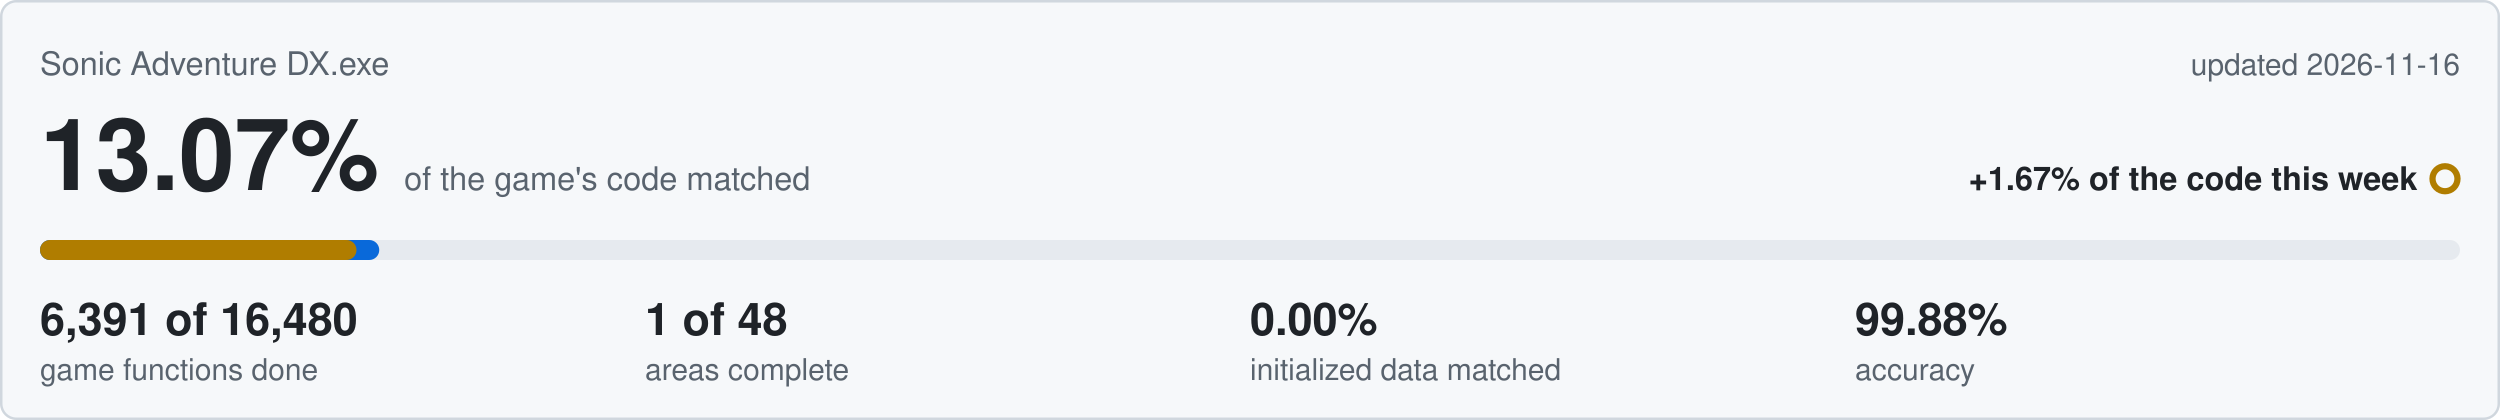
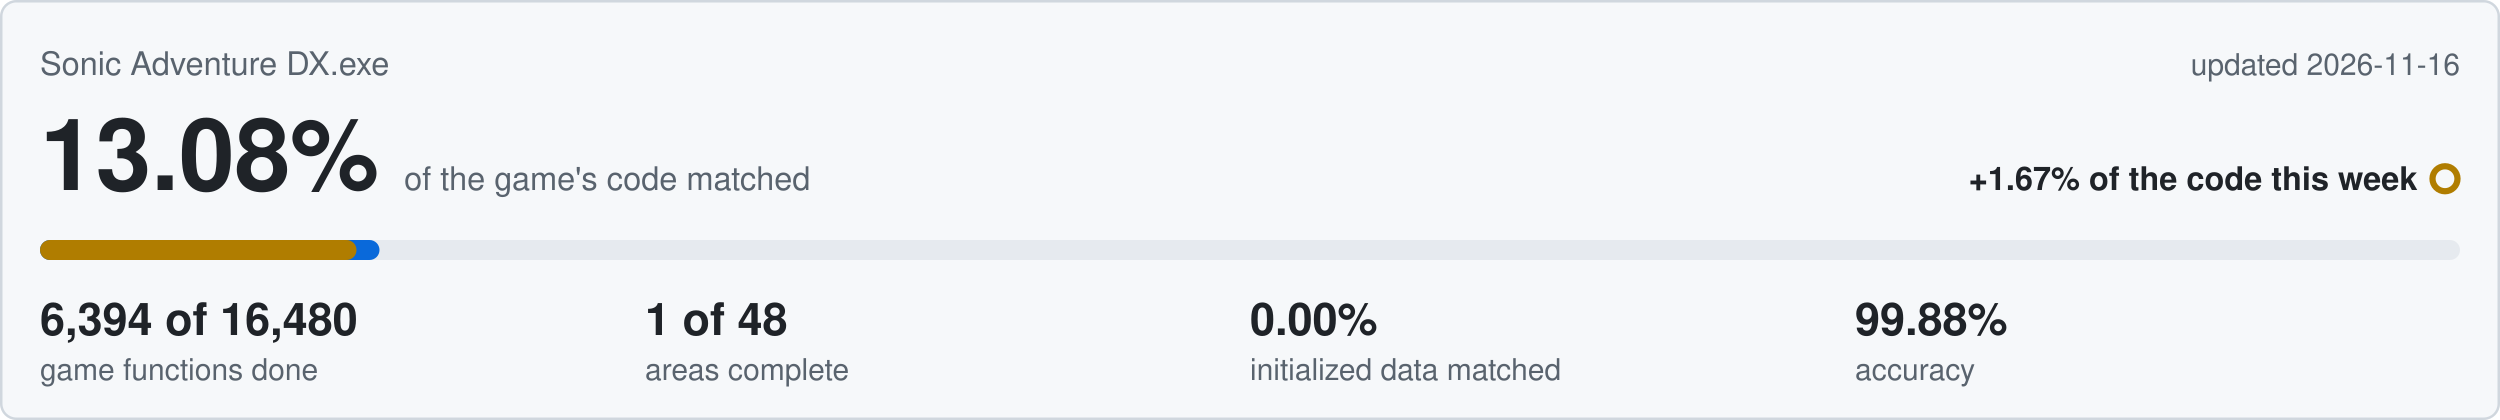
<svg xmlns="http://www.w3.org/2000/svg" viewBox="0 0 1000 168" width="1000" height="168">
  <rect x="0.5" y="0.5" width="999" height="167" rx="6" fill="#f6f8fa" stroke="#d0d7de" />
  <text x="16" y="30" font-family="Segoe UI,Helvetica,Arial,sans-serif" font-size="13" fill="#59636e">Sonic Adventure DX.exe</text>
  <text x="984" y="30" text-anchor="end" font-family="Segoe UI,Helvetica,Arial,sans-serif" font-size="12" fill="#59636e">updated 2026-11-16</text>
-   <text x="16" y="76" font-family="Segoe UI,Helvetica,Arial,sans-serif" font-size="40" font-weight="600" fill="#1f2328">13.07%<tspan dx="10" font-size="13" font-weight="400" fill="#59636e">of the game's code matched</tspan>
+   <text x="16" y="76" font-family="Segoe UI,Helvetica,Arial,sans-serif" font-size="40" font-weight="600" fill="#1f2328">13.08%<tspan dx="10" font-size="13" font-weight="400" fill="#59636e">of the game's code matched</tspan>
  </text>
  <text x="967" y="76" text-anchor="end" font-family="Segoe UI,Helvetica,Arial,sans-serif" font-size="13" font-weight="600" fill="#1f2328">+1.67% of the code this week</text>
  <circle cx="978" cy="71.5" r="5" fill="none" stroke="#b07d00" stroke-width="2.5" />
  <rect x="16" y="96" width="968" height="8" rx="4" fill="#e6eaef" />
-   <rect x="16" y="96" width="135.7" height="8" rx="4" fill="#0969da" />
+   <rect x="16" y="96" width="135.8" height="8" rx="4" fill="#0969da" />
  <rect x="16" y="96" width="126.6" height="8" rx="4" fill="#b07d00" />
-   <text x="16" y="134" font-family="Segoe UI,Helvetica,Arial,sans-serif" font-size="18" font-weight="600" fill="#1f2328">6,391 of 16,480</text>
+   <text x="16" y="134" font-family="Segoe UI,Helvetica,Arial,sans-serif" font-size="18" font-weight="600" fill="#1f2328">6,394 of 16,480</text>
  <text x="16" y="152" font-family="Segoe UI,Helvetica,Arial,sans-serif" font-size="12" fill="#59636e">game functions done</text>
  <text x="258" y="134" font-family="Segoe UI,Helvetica,Arial,sans-serif" font-size="18" font-weight="600" fill="#1f2328">1 of 48</text>
  <text x="258" y="152" font-family="Segoe UI,Helvetica,Arial,sans-serif" font-size="12" fill="#59636e">areas complete</text>
  <text x="500" y="134" font-family="Segoe UI,Helvetica,Arial,sans-serif" font-size="18" font-weight="600" fill="#1f2328">0.00%</text>
  <text x="500" y="152" font-family="Segoe UI,Helvetica,Arial,sans-serif" font-size="12" fill="#59636e">initialized data matched</text>
  <text x="742" y="134" font-family="Segoe UI,Helvetica,Arial,sans-serif" font-size="18" font-weight="600" fill="#1f2328">99.88%</text>
  <text x="742" y="152" font-family="Segoe UI,Helvetica,Arial,sans-serif" font-size="12" fill="#59636e">accuracy</text>
</svg>
